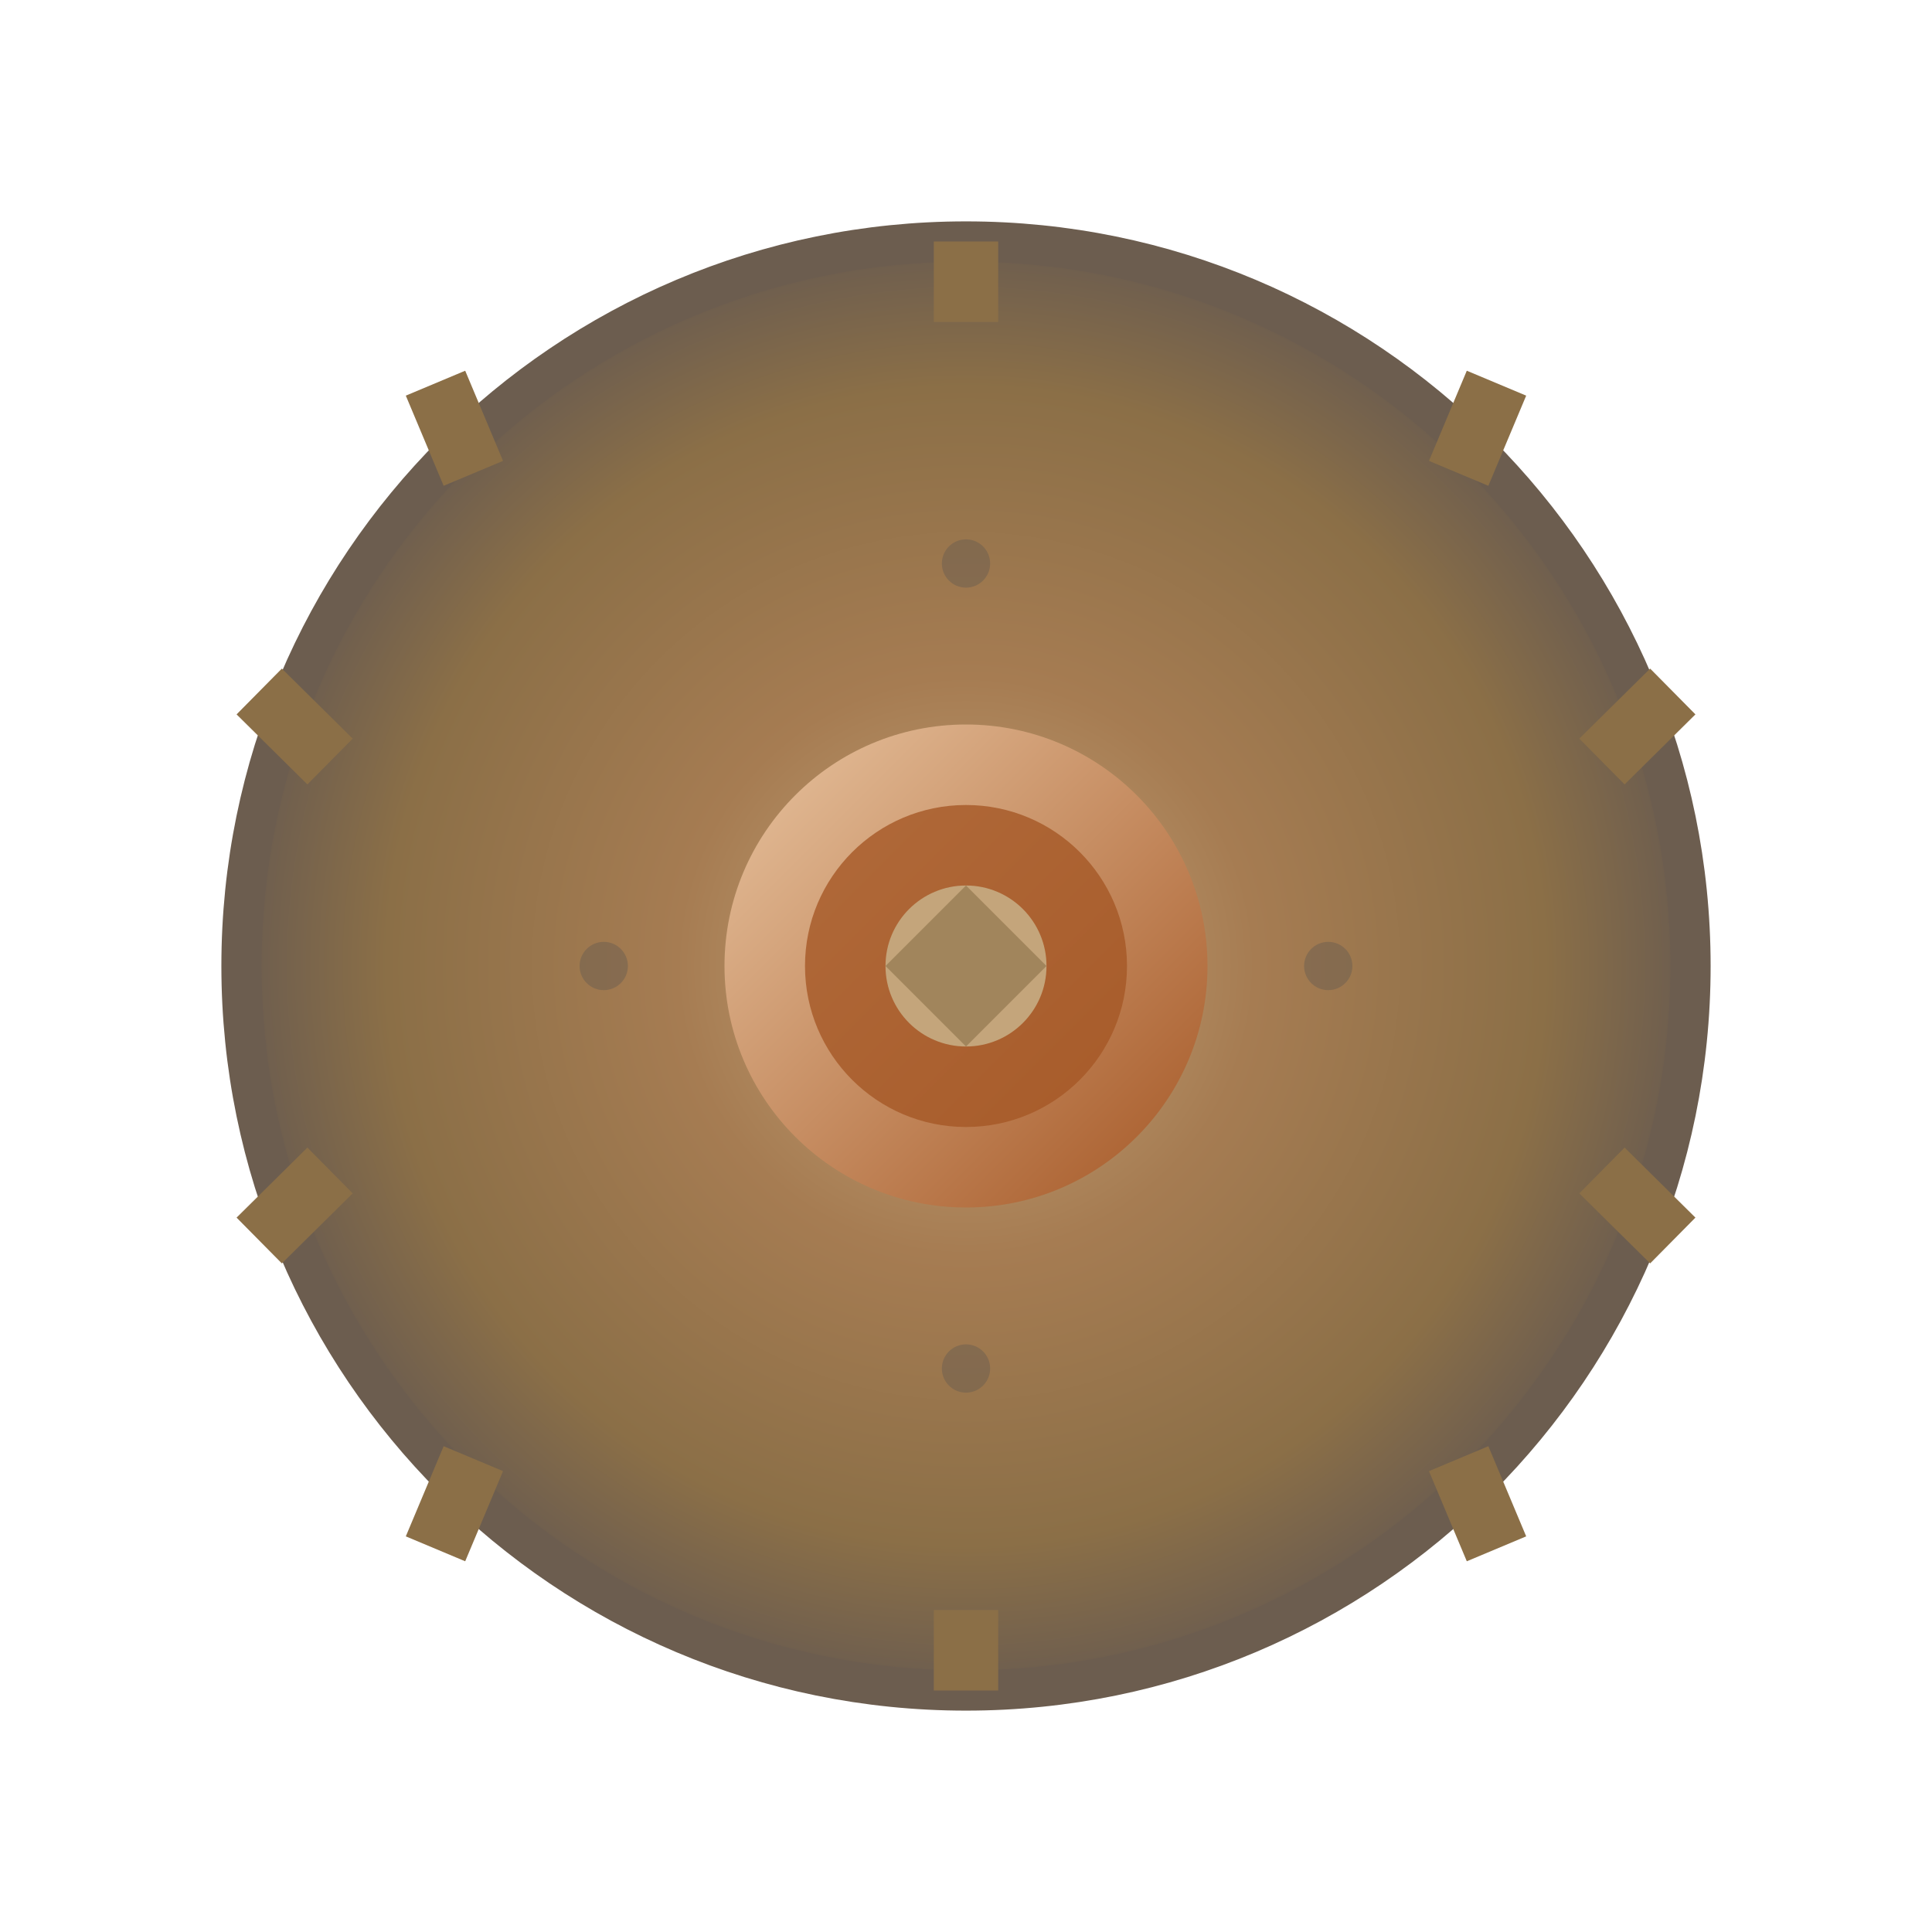
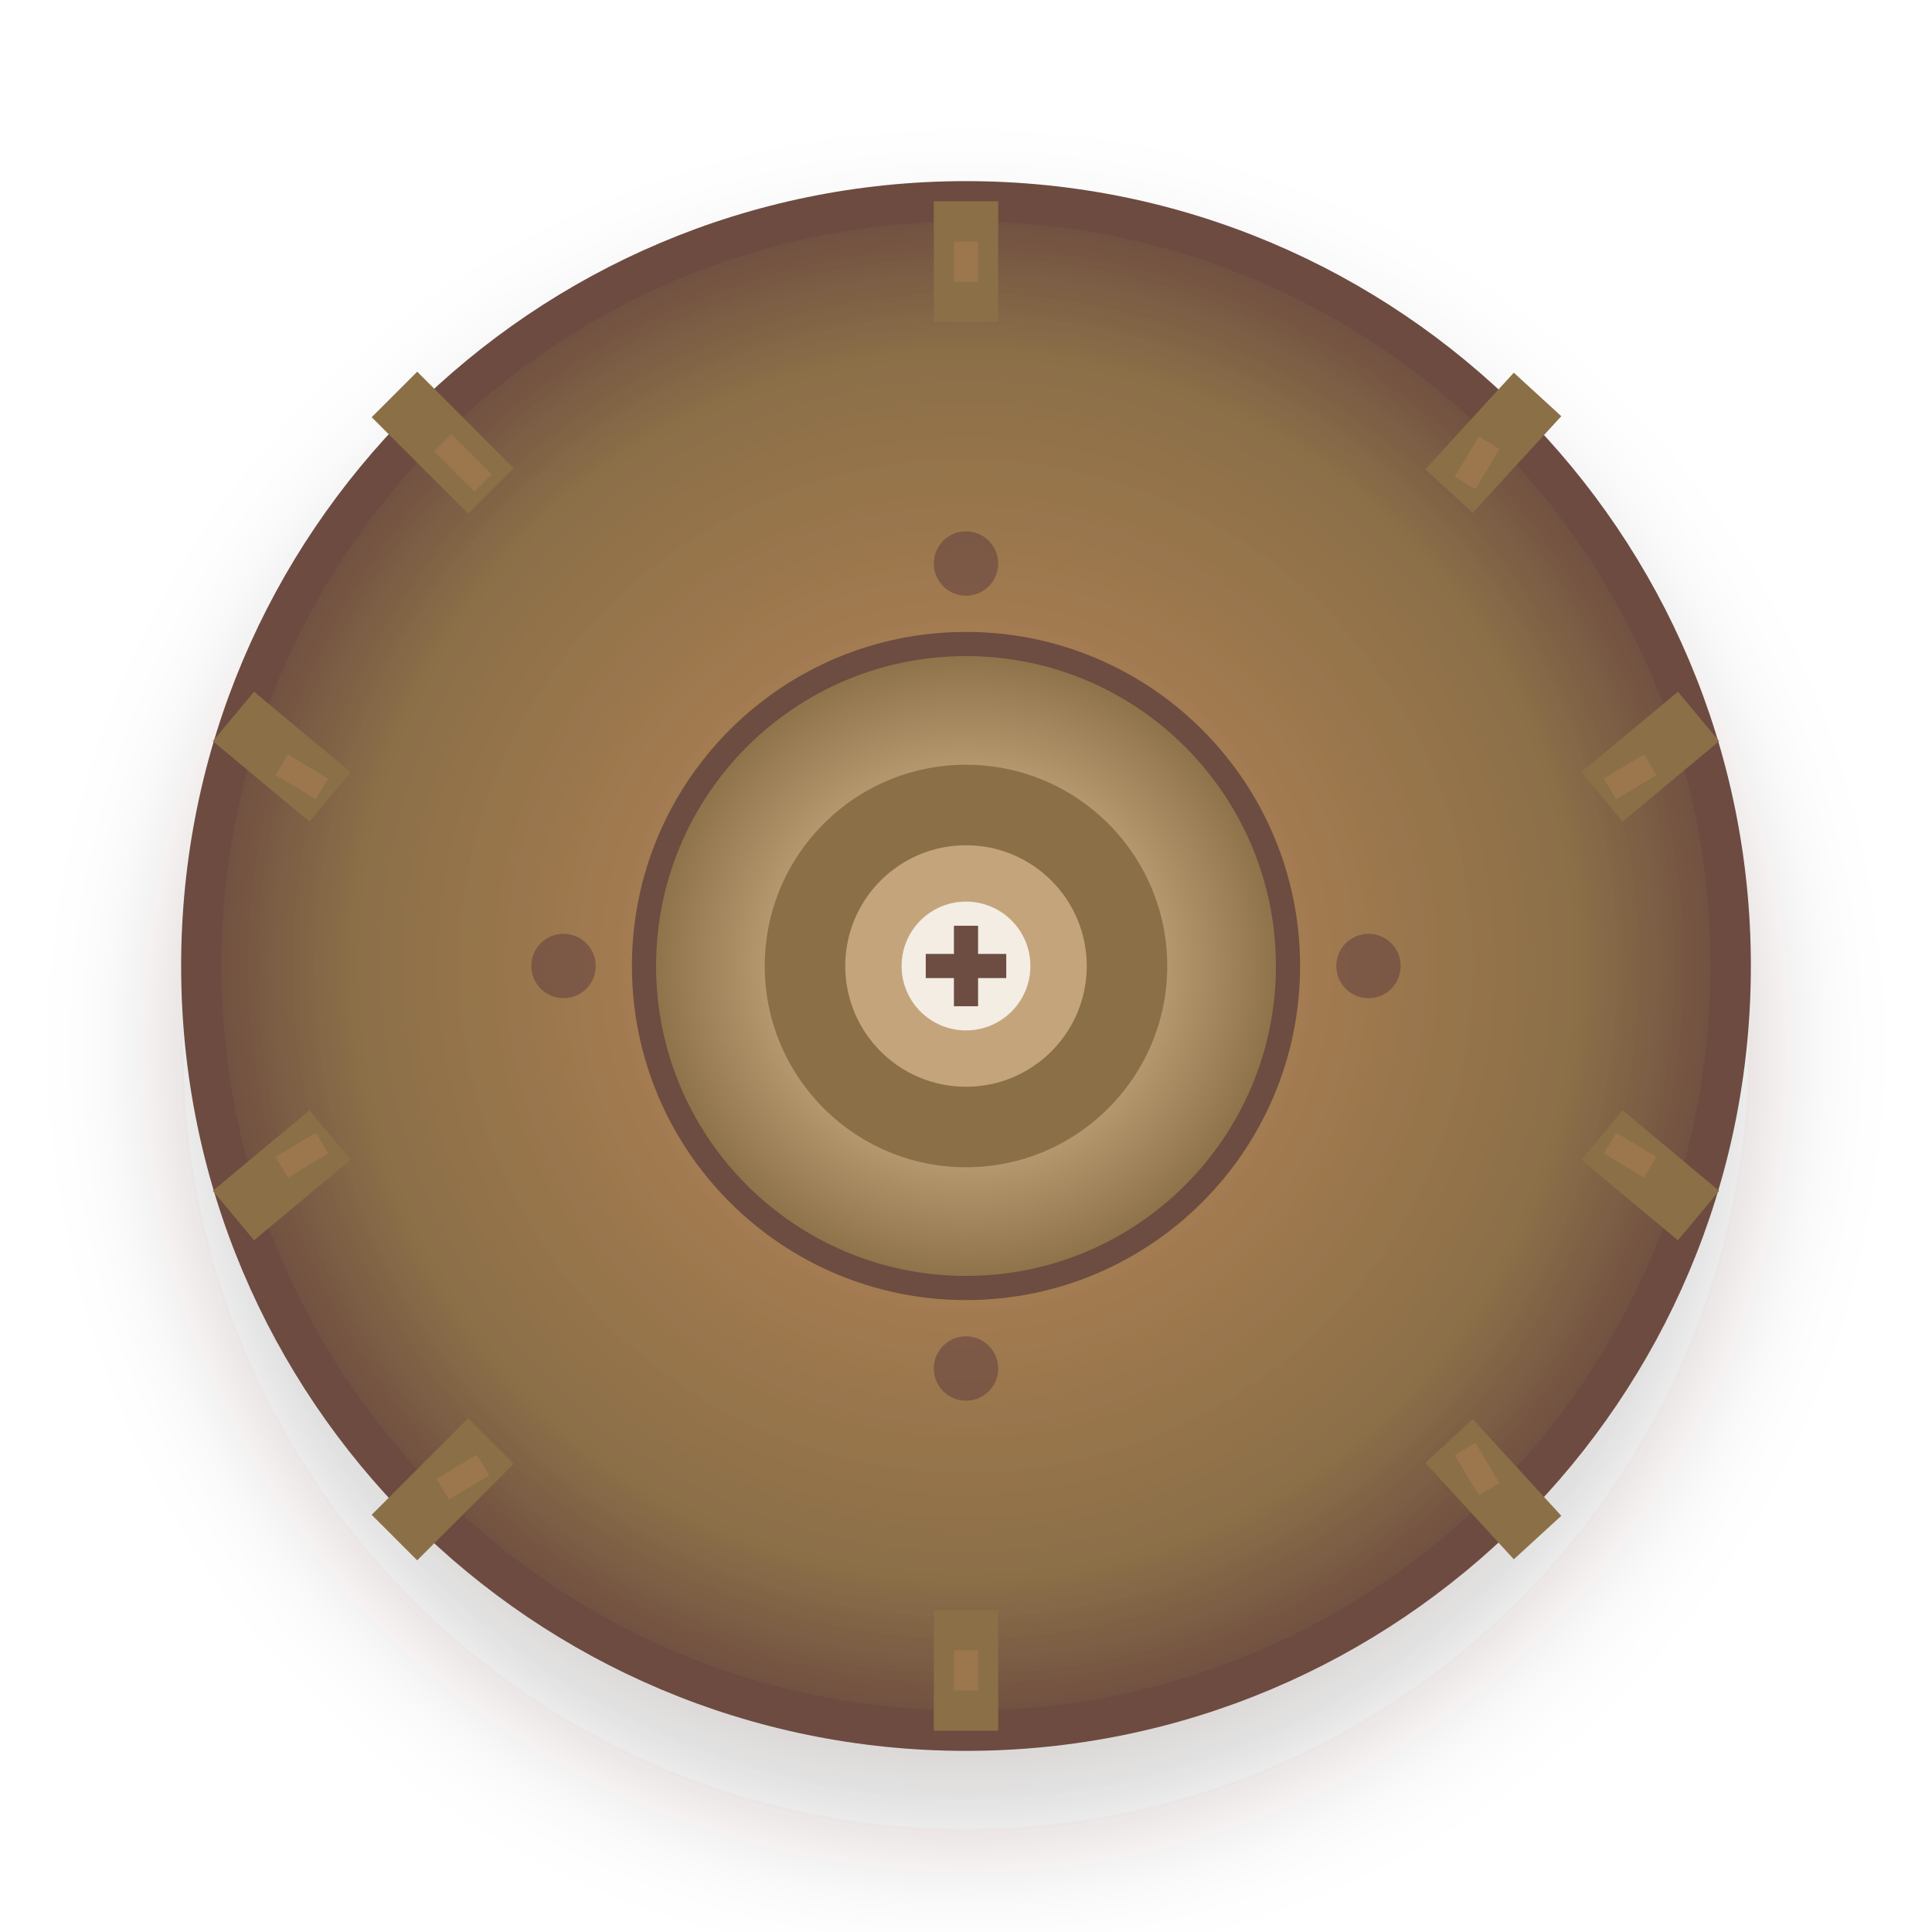
<svg xmlns="http://www.w3.org/2000/svg" width="24" height="24" viewBox="0 0 24 24" fill="none">
  <defs>
    <radialGradient id="gearGradient" cx="50%" cy="50%" r="50%">
      <stop offset="0%" style="stop-color:#C4A57B" />
      <stop offset="40%" style="stop-color:#A67C52" />
      <stop offset="80%" style="stop-color:#8B6F47" />
-       <stop offset="100%" style="stop-color:#6C5D4F" />
+       <stop offset="100%" style="stop-color:#6D4C41" />
    </radialGradient>
-     <linearGradient id="gearCenter" x1="0%" y1="0%" x2="100%" y2="100%">
-       <stop offset="0%" style="stop-color:#E8C4A0" />
-       <stop offset="100%" style="stop-color:#A55725" />
-     </linearGradient>
+     <radialGradient id="centerGradient" cx="50%" cy="50%" r="50%">
+       <stop offset="0%" style="stop-color:#F8F5F0" />
+       <stop offset="50%" style="stop-color:#C4A57B" />
+       <stop offset="100%" style="stop-color:#8B6F47" />
+     </radialGradient>
+     <filter id="gearShadow" x="-20%" y="-20%" width="140%" height="140%">
+       <feDropShadow dx="0" dy="1" stdDeviation="0.8" flood-color="#3E2723" flood-opacity="0.2" />
+     </filter>
  </defs>
-   <circle cx="12" cy="12" r="9" fill="url(#gearGradient)" stroke="#6C5D4F" stroke-width="0.5" />
+   <circle cx="12" cy="12" r="9.5" fill="url(#gearGradient)" stroke="#6D4C41" stroke-width="0.5" filter="url(#gearShadow)" />
  <g stroke="#8B6F47" stroke-width="0.8" fill="none">
-     <line x1="12" y1="3" x2="12" y2="4" />
-     <line x1="18.59" y1="4.76" x2="18.12" y2="5.88" />
-     <line x1="20.78" y1="8.59" x2="19.9" y2="9.46" />
-     <line x1="20.78" y1="15.41" x2="19.9" y2="14.54" />
-     <line x1="18.59" y1="19.24" x2="18.12" y2="18.12" />
-     <line x1="12" y1="21" x2="12" y2="20" />
-     <line x1="5.41" y1="19.24" x2="5.88" y2="18.12" />
-     <line x1="3.22" y1="15.41" x2="4.1" y2="14.54" />
-     <line x1="3.22" y1="8.59" x2="4.1" y2="9.46" />
-     <line x1="5.41" y1="4.76" x2="5.88" y2="5.88" />
+     <line x1="12" y1="2.5" x2="12" y2="4" />
+     <line x1="19.1" y1="4.9" x2="18" y2="6.1" />
+     <line x1="21.1" y1="8.9" x2="19.9" y2="9.9" />
+     <line x1="21.1" y1="15.1" x2="19.9" y2="14.1" />
+     <line x1="19.1" y1="19.1" x2="18" y2="17.9" />
+     <line x1="12" y1="21.5" x2="12" y2="20" />
+     <line x1="4.9" y1="19.1" x2="6.1" y2="17.9" />
+     <line x1="2.9" y1="15.1" x2="4.1" y2="14.1" />
+     <line x1="2.9" y1="8.9" x2="4.1" y2="9.9" />
+     <line x1="4.9" y1="4.9" x2="6.1" y2="6.1" />
  </g>
-   <circle cx="12" cy="12" r="3" fill="url(#gearCenter)" />
-   <circle cx="12" cy="12" r="2" fill="#A55725" opacity="0.8" />
-   <circle cx="12" cy="12" r="1" fill="#C4A57B" />
-   <path d="M11 12 L12 11 L13 12 L12 13 Z" fill="#8B6F47" opacity="0.6" />
-   <g fill="#6C5D4F" opacity="0.5">
-     <circle cx="12" cy="7" r="0.3" />
-     <circle cx="16.5" cy="12" r="0.3" />
-     <circle cx="12" cy="17" r="0.3" />
-     <circle cx="7.5" cy="12" r="0.3" />
+   <circle cx="12" cy="12" r="4" fill="url(#centerGradient)" stroke="#6D4C41" stroke-width="0.3" />
+   <circle cx="12" cy="12" r="2.5" fill="#8B6F47" />
+   <circle cx="12" cy="12" r="1.5" fill="#C4A57B" />
+   <circle cx="12" cy="12" r="0.8" fill="#F8F5F0" opacity="0.9" />
+   <path d="M11.5 12 L12.5 12 M12 11.5 L12 12.5" stroke="#6D4C41" stroke-width="0.3" />
+   <g fill="#6D4C41" opacity="0.7">
+     <circle cx="12" cy="7" r="0.4" />
+     <circle cx="17" cy="12" r="0.4" />
+     <circle cx="12" cy="17" r="0.4" />
+     <circle cx="7" cy="12" r="0.4" />
  </g>
-   <animateTransform attributeName="transform" attributeType="XML" type="rotate" from="0 12 12" to="360 12 12" dur="20s" repeatCount="indefinite" />
+   <g stroke="#A67C52" stroke-width="0.3" opacity="0.6">
+     <line x1="12" y1="3" x2="12" y2="3.5" />
+     <line x1="18.5" y1="5.5" x2="18.2" y2="6" />
+     <line x1="20.5" y1="9.5" x2="20" y2="9.8" />
+     <line x1="20.5" y1="14.5" x2="20" y2="14.2" />
+     <line x1="18.5" y1="18.5" x2="18.2" y2="18" />
+     <line x1="12" y1="21" x2="12" y2="20.5" />
+     <line x1="5.5" y1="18.5" x2="6" y2="18.2" />
+     <line x1="3.5" y1="14.5" x2="4" y2="14.2" />
+     <line x1="3.5" y1="9.5" x2="4" y2="9.8" />
+     <line x1="5.5" y1="5.5" x2="6" y2="6" />
+   </g>
</svg>
